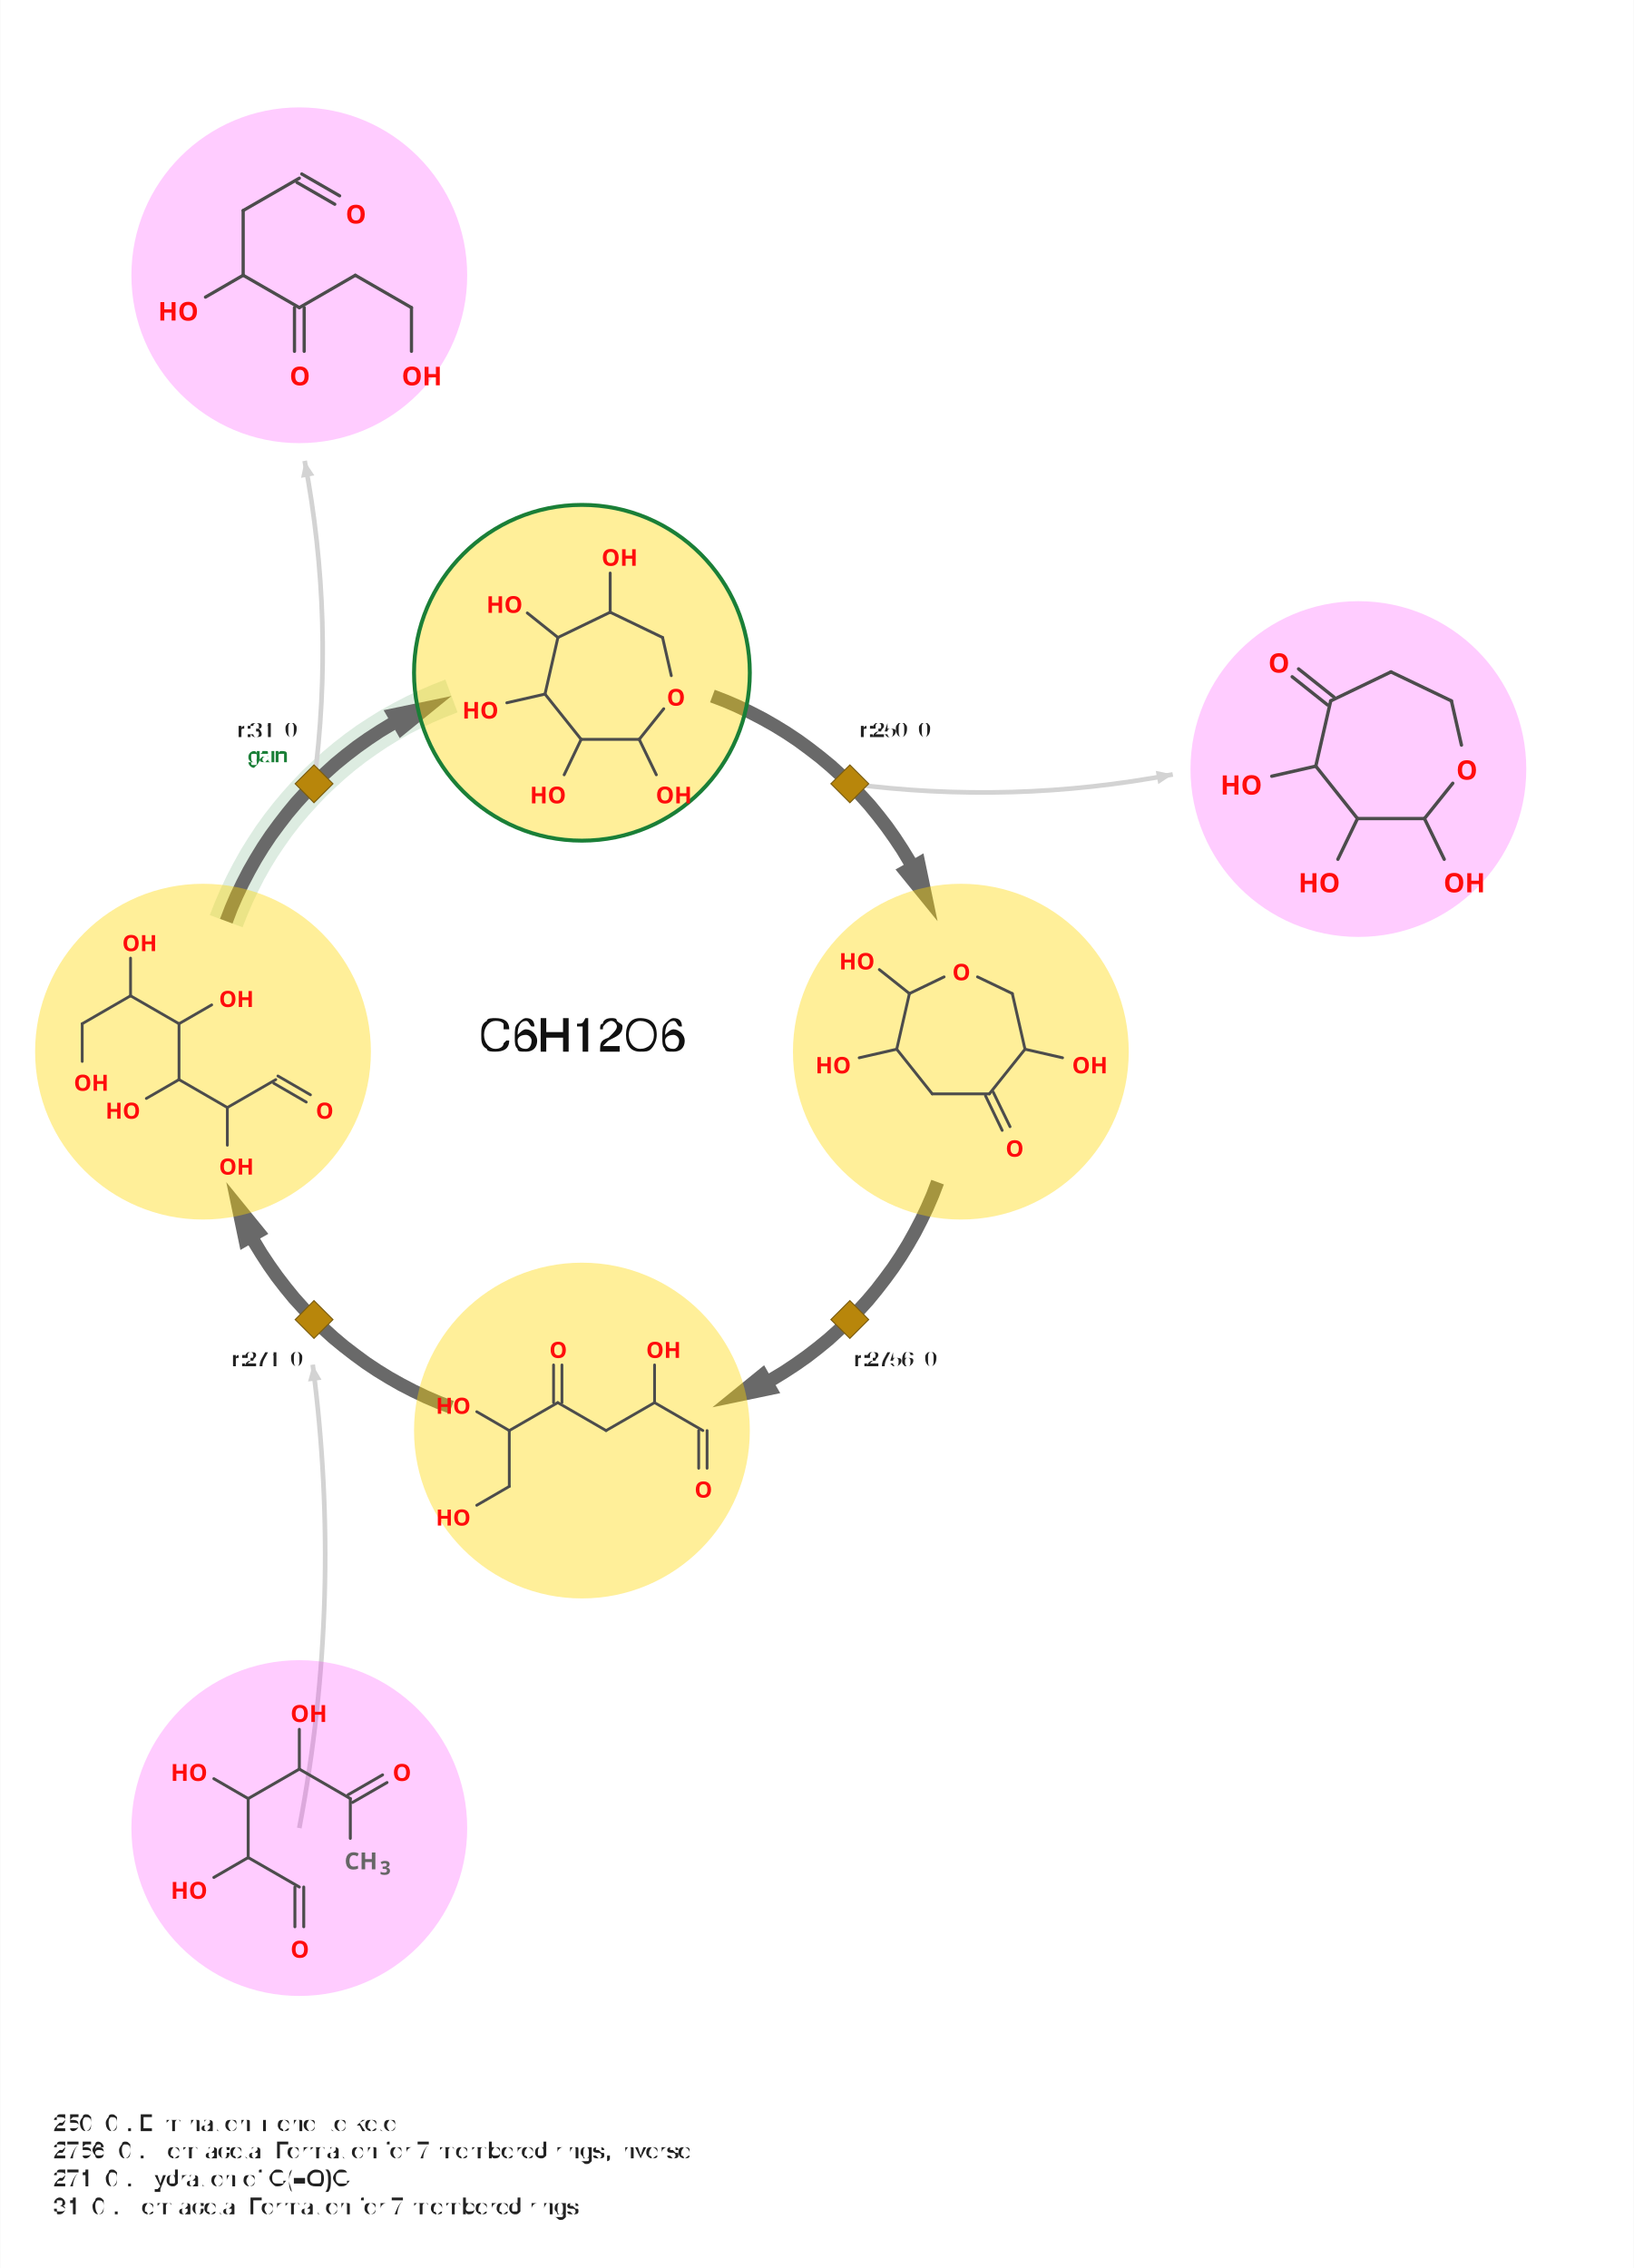
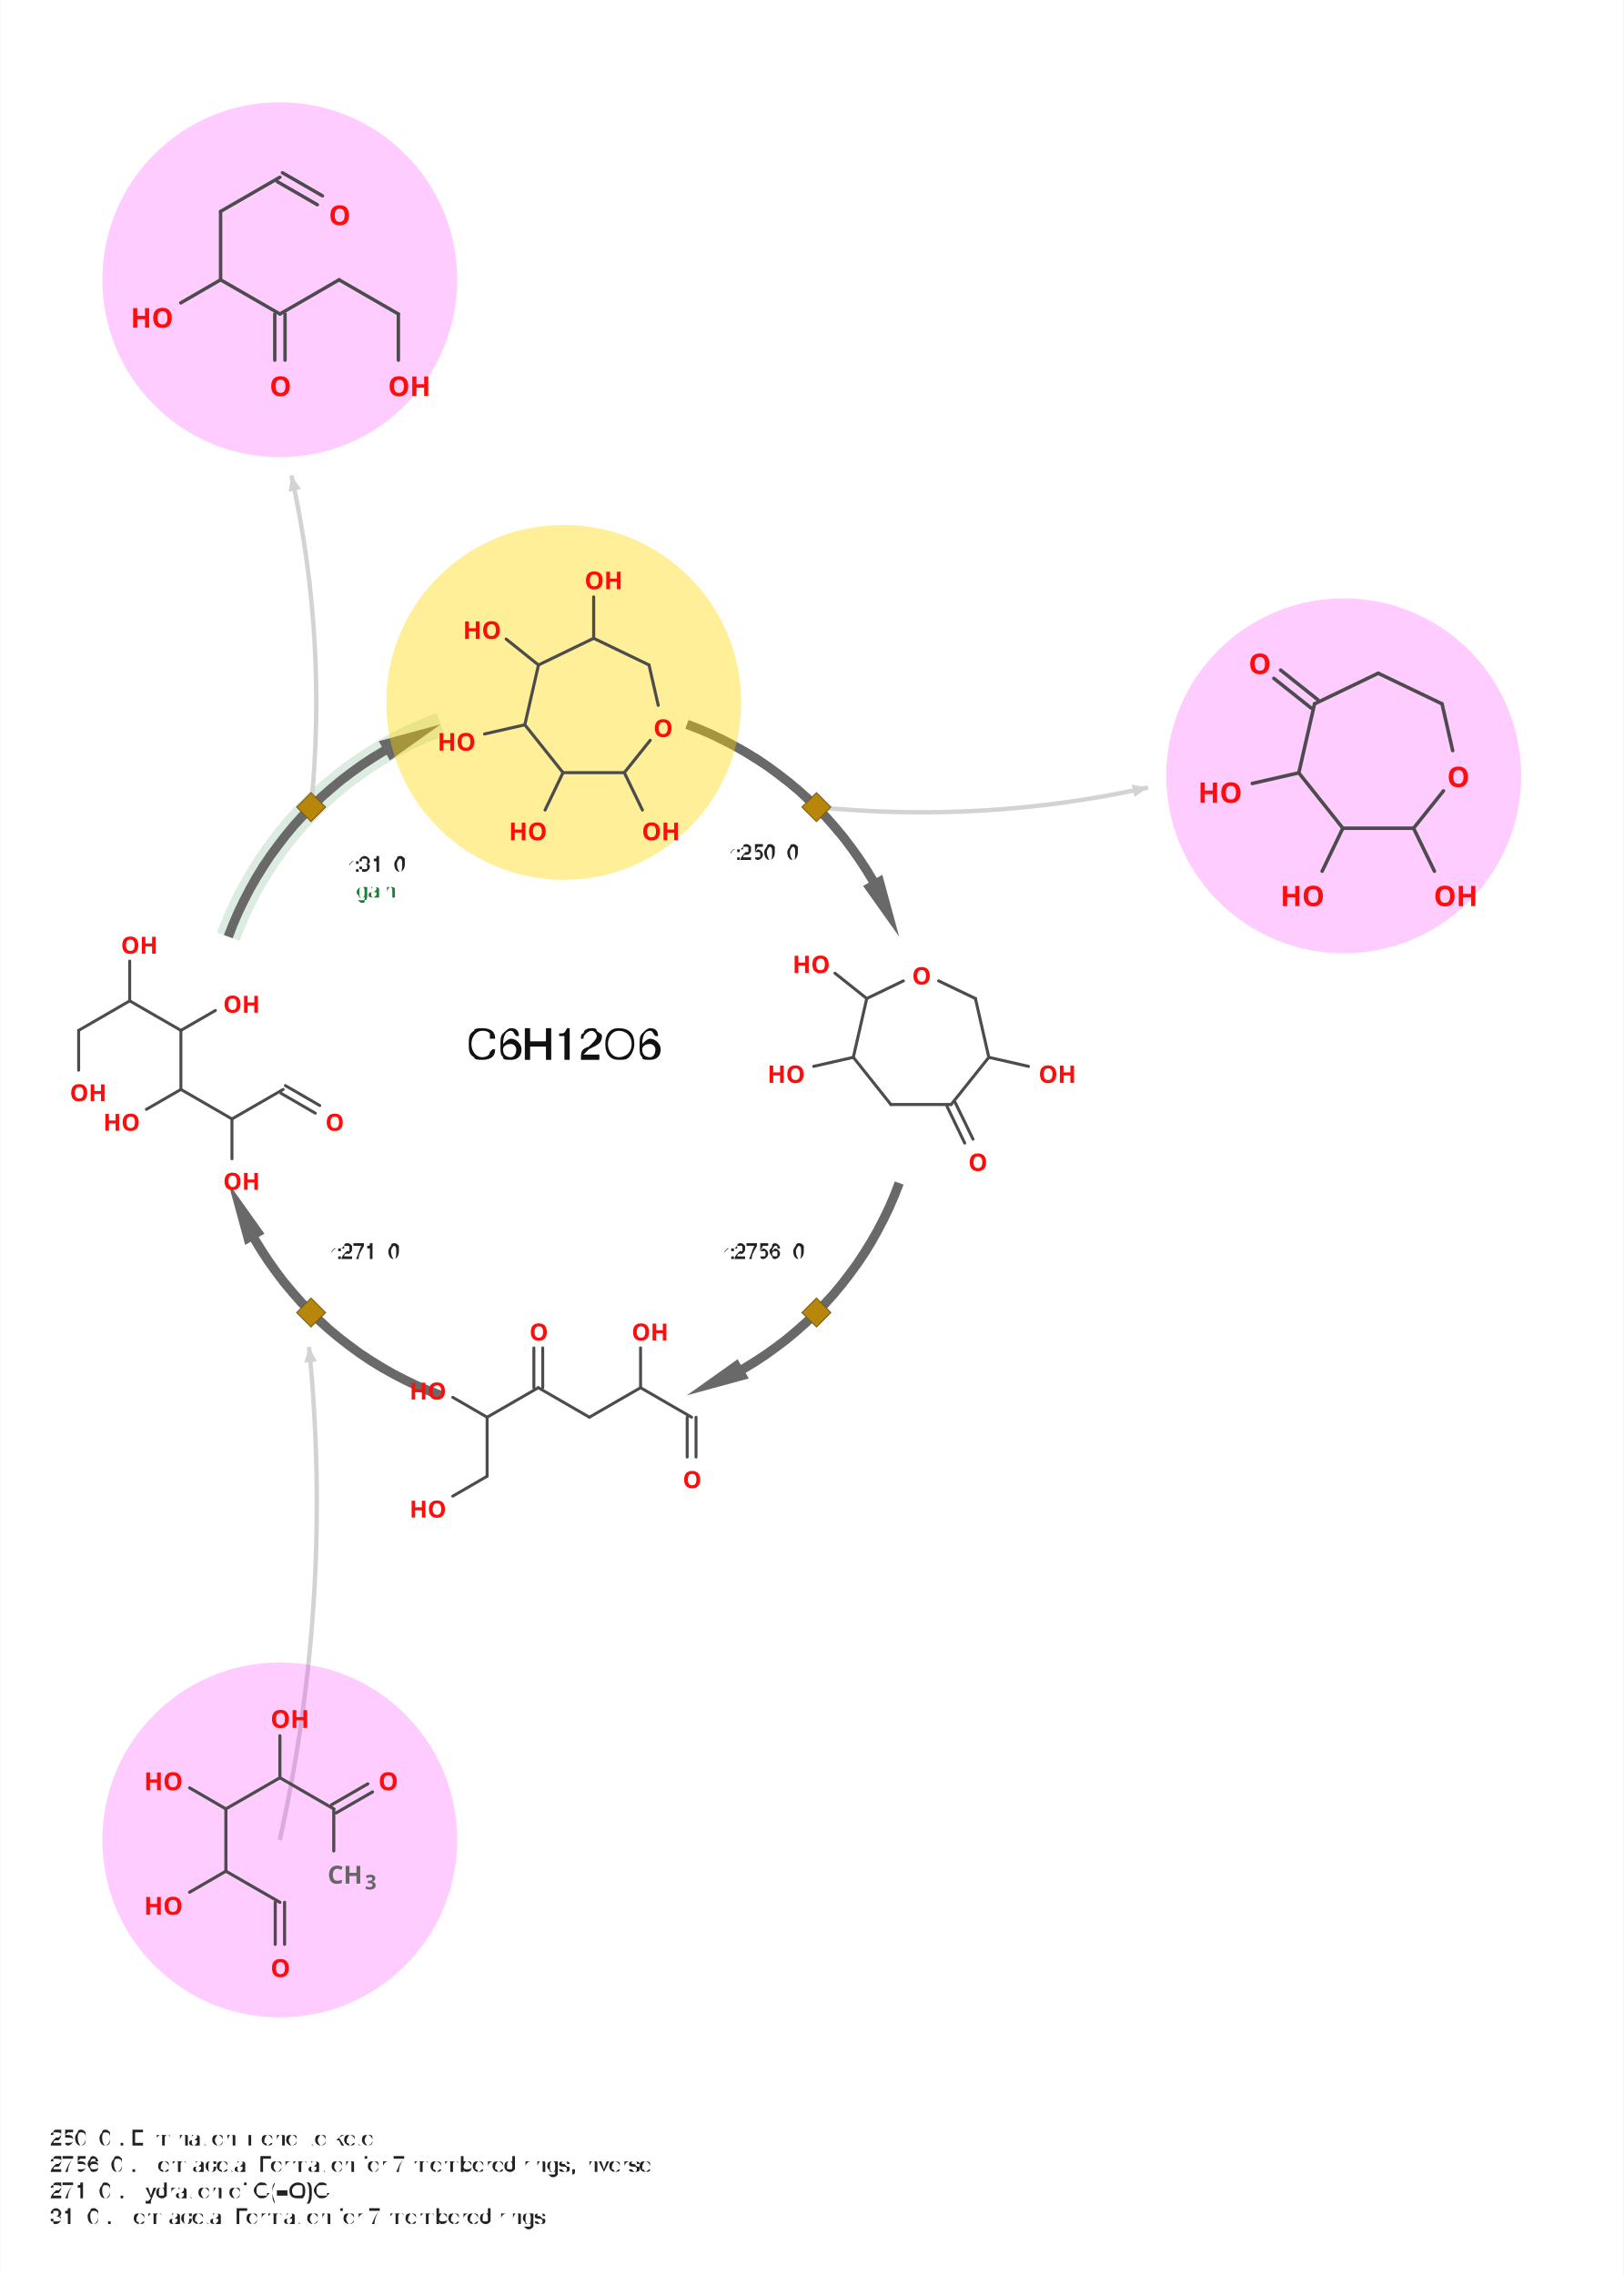
- <svg xmlns="http://www.w3.org/2000/svg" width="1100" height="1527" viewBox="0 0 1100.00 1527.45">
+ <svg xmlns="http://www.w3.org/2000/svg" width="1100" height="1541" viewBox="0 0 1100.00 1541.46">
  <rect width="100%" height="100%" fill="white" />
-   <g transform="scale(120.5366) translate(3.2498,5.876)">
-     <path d="M0.742,-2.022 L0.815,-1.994 L0.887,-1.963 L0.958,-1.929 L1.028,-1.893 L1.096,-1.854 L1.163,-1.813 L1.229,-1.769 L1.292,-1.723 L1.354,-1.675 L1.415,-1.625 L1.473,-1.572 L1.529,-1.517 L1.583,-1.46 L1.636,-1.402 L1.686,-1.341 L1.734,-1.279 L1.779,-1.215 L1.822,-1.149 L1.863,-1.082 L1.908,-1.108 L1.987,-0.729 L1.752,-1.018 L1.798,-1.044 L1.759,-1.109 L1.717,-1.172 L1.673,-1.234 L1.627,-1.294 L1.579,-1.353 L1.528,-1.41 L1.476,-1.464 L1.421,-1.517 L1.365,-1.568 L1.307,-1.617 L1.247,-1.663 L1.186,-1.708 L1.123,-1.75 L1.058,-1.79 L0.992,-1.827 L0.925,-1.862 L0.856,-1.895 L0.787,-1.925 L0.716,-1.952 Z" fill="#696969" opacity="1.0" stroke="none" stroke-width="0" />
-     <path d="M2.022,0.742 L1.994,0.815 L1.963,0.887 L1.929,0.958 L1.893,1.028 L1.854,1.096 L1.813,1.163 L1.769,1.229 L1.723,1.292 L1.675,1.354 L1.625,1.415 L1.572,1.473 L1.517,1.529 L1.46,1.583 L1.402,1.636 L1.341,1.686 L1.279,1.734 L1.215,1.779 L1.149,1.822 L1.082,1.863 L1.108,1.908 L0.729,1.987 L1.018,1.752 L1.044,1.798 L1.109,1.759 L1.172,1.717 L1.234,1.673 L1.294,1.627 L1.353,1.579 L1.41,1.528 L1.464,1.476 L1.517,1.421 L1.568,1.365 L1.617,1.307 L1.663,1.247 L1.708,1.186 L1.75,1.123 L1.79,1.058 L1.827,0.992 L1.862,0.925 L1.895,0.856 L1.925,0.787 L1.952,0.716 Z" fill="#696969" opacity="1.0" stroke="none" stroke-width="0" />
-     <path d="M-0.742,2.022 L-0.815,1.994 L-0.887,1.963 L-0.958,1.929 L-1.028,1.893 L-1.096,1.854 L-1.163,1.813 L-1.229,1.769 L-1.292,1.723 L-1.354,1.675 L-1.415,1.625 L-1.473,1.572 L-1.529,1.517 L-1.583,1.46 L-1.636,1.402 L-1.686,1.341 L-1.734,1.279 L-1.779,1.215 L-1.822,1.149 L-1.863,1.082 L-1.908,1.108 L-1.987,0.729 L-1.752,1.018 L-1.798,1.044 L-1.759,1.109 L-1.717,1.172 L-1.673,1.234 L-1.627,1.294 L-1.579,1.353 L-1.528,1.41 L-1.476,1.464 L-1.421,1.517 L-1.365,1.568 L-1.307,1.617 L-1.247,1.663 L-1.186,1.708 L-1.123,1.75 L-1.058,1.79 L-0.992,1.827 L-0.925,1.862 L-0.856,1.895 L-0.787,1.925 L-0.716,1.952 Z" fill="#696969" opacity="1.0" stroke="none" stroke-width="0" />
-     <path d="M-2.079,-0.763 L-2.05,-0.837 L-2.018,-0.911 L-1.984,-0.983 L-1.947,-1.054 L-1.908,-1.124 L-1.866,-1.192 L-1.822,-1.259 L-1.775,-1.324 L-1.726,-1.387 L-1.675,-1.448 L-1.621,-1.508 L-1.566,-1.566 L-1.508,-1.621 L-1.448,-1.675 L-1.387,-1.726 L-1.324,-1.775 L-1.259,-1.822 L-1.192,-1.866 L-1.124,-1.908 L-1.054,-1.947 L-0.983,-1.984 L-0.911,-2.018 L-0.837,-2.05 L-0.763,-2.079 L-0.695,-1.896 L-0.763,-1.869 L-0.831,-1.84 L-0.896,-1.809 L-0.961,-1.776 L-1.025,-1.74 L-1.087,-1.702 L-1.148,-1.661 L-1.207,-1.619 L-1.265,-1.574 L-1.321,-1.527 L-1.375,-1.478 L-1.428,-1.428 L-1.478,-1.375 L-1.527,-1.321 L-1.574,-1.265 L-1.619,-1.207 L-1.661,-1.148 L-1.702,-1.087 L-1.74,-1.025 L-1.776,-0.961 L-1.809,-0.896 L-1.84,-0.831 L-1.869,-0.763 L-1.896,-0.695 Z" fill="#1a7f37" opacity="0.15" />
-     <path d="M-2.022,-0.742 L-1.994,-0.815 L-1.963,-0.887 L-1.929,-0.958 L-1.893,-1.028 L-1.854,-1.096 L-1.813,-1.163 L-1.769,-1.229 L-1.723,-1.292 L-1.675,-1.354 L-1.625,-1.415 L-1.572,-1.473 L-1.517,-1.529 L-1.46,-1.583 L-1.402,-1.636 L-1.341,-1.686 L-1.279,-1.734 L-1.215,-1.779 L-1.149,-1.822 L-1.082,-1.863 L-1.108,-1.908 L-0.729,-1.987 L-1.018,-1.752 L-1.044,-1.798 L-1.109,-1.759 L-1.172,-1.717 L-1.234,-1.673 L-1.294,-1.627 L-1.353,-1.579 L-1.41,-1.528 L-1.464,-1.476 L-1.517,-1.421 L-1.568,-1.365 L-1.617,-1.307 L-1.663,-1.247 L-1.708,-1.186 L-1.75,-1.123 L-1.79,-1.058 L-1.827,-0.992 L-1.862,-0.925 L-1.895,-0.856 L-1.925,-0.787 L-1.952,-0.716 Z" fill="#696969" opacity="1.0" stroke="none" stroke-width="0" />
-     <path d="M1.497,-1.497 Q2.403,-1.378 3.301,-1.549" fill="none" stroke="#d3d3d3" stroke-width="0.026" />
-     <path d="M3.301,-1.549 L3.22,-1.495 L3.206,-1.569 Z" fill="#d3d3d3" />
-     <circle cx="4.338" cy="-1.579" r="0.938" fill="#ff00ff" fill-opacity="0.2" stroke="none" />
-     <svg x="3.35" y="-2.567" width="1.976" height="1.976" viewBox="0 0 100 100" preserveAspectRatio="xMidYMid meet">
+   <g transform="scale(114.4116) translate(3.3379,6.2765)">
+     <path d="M0.739,-2.013 L0.811,-1.985 L0.883,-1.954 L0.954,-1.92 L1.023,-1.884 L1.091,-1.846 L1.158,-1.805 L1.223,-1.761 L1.286,-1.715 L1.348,-1.667 L1.408,-1.617 L1.466,-1.565 L1.522,-1.51 L1.576,-1.454 L1.628,-1.395 L1.678,-1.335 L1.725,-1.273 L1.771,-1.209 L1.814,-1.144 L1.854,-1.077 L1.887,-1.096 L1.987,-0.729 L1.773,-1.03 L1.807,-1.049 L1.767,-1.114 L1.725,-1.178 L1.681,-1.24 L1.635,-1.301 L1.586,-1.359 L1.536,-1.416 L1.483,-1.471 L1.428,-1.524 L1.372,-1.576 L1.313,-1.625 L1.253,-1.671 L1.192,-1.716 L1.128,-1.758 L1.063,-1.798 L0.997,-1.836 L0.929,-1.871 L0.861,-1.904 L0.791,-1.934 L0.72,-1.961 Z" fill="#696969" opacity="1.0" stroke="none" stroke-width="0" />
+     <path d="M2.013,0.739 L1.985,0.811 L1.954,0.883 L1.92,0.954 L1.884,1.023 L1.846,1.091 L1.805,1.158 L1.761,1.223 L1.715,1.286 L1.667,1.348 L1.617,1.408 L1.565,1.466 L1.51,1.522 L1.454,1.576 L1.395,1.628 L1.335,1.678 L1.273,1.725 L1.209,1.771 L1.144,1.814 L1.077,1.854 L1.096,1.887 L0.729,1.987 L1.03,1.773 L1.049,1.807 L1.114,1.767 L1.178,1.725 L1.24,1.681 L1.301,1.635 L1.359,1.586 L1.416,1.536 L1.471,1.483 L1.524,1.428 L1.576,1.372 L1.625,1.313 L1.671,1.253 L1.716,1.192 L1.758,1.128 L1.798,1.063 L1.836,0.997 L1.871,0.929 L1.904,0.861 L1.934,0.791 L1.961,0.72 Z" fill="#696969" opacity="1.0" stroke="none" stroke-width="0" />
+     <path d="M-0.739,2.013 L-0.811,1.985 L-0.883,1.954 L-0.954,1.92 L-1.023,1.884 L-1.091,1.846 L-1.158,1.805 L-1.223,1.761 L-1.286,1.715 L-1.348,1.667 L-1.408,1.617 L-1.466,1.565 L-1.522,1.51 L-1.576,1.454 L-1.628,1.395 L-1.678,1.335 L-1.725,1.273 L-1.771,1.209 L-1.814,1.144 L-1.854,1.077 L-1.887,1.096 L-1.987,0.729 L-1.773,1.03 L-1.807,1.049 L-1.767,1.114 L-1.725,1.178 L-1.681,1.24 L-1.635,1.301 L-1.586,1.359 L-1.536,1.416 L-1.483,1.471 L-1.428,1.524 L-1.372,1.576 L-1.313,1.625 L-1.253,1.671 L-1.192,1.716 L-1.128,1.758 L-1.063,1.798 L-0.997,1.836 L-0.929,1.871 L-0.861,1.904 L-0.791,1.934 L-0.72,1.961 Z" fill="#696969" opacity="1.0" stroke="none" stroke-width="0" />
+     <path d="M-2.054,-0.754 L-2.026,-0.827 L-1.994,-0.9 L-1.961,-0.972 L-1.924,-1.042 L-1.885,-1.111 L-1.844,-1.178 L-1.8,-1.244 L-1.754,-1.308 L-1.706,-1.371 L-1.655,-1.431 L-1.602,-1.49 L-1.547,-1.547 L-1.49,-1.602 L-1.431,-1.655 L-1.371,-1.706 L-1.308,-1.754 L-1.244,-1.8 L-1.178,-1.844 L-1.111,-1.885 L-1.042,-1.924 L-0.972,-1.961 L-0.9,-1.994 L-0.827,-2.026 L-0.754,-2.054 L-0.704,-1.92 L-0.773,-1.893 L-0.841,-1.864 L-0.908,-1.833 L-0.974,-1.798 L-1.038,-1.762 L-1.101,-1.723 L-1.163,-1.683 L-1.223,-1.639 L-1.281,-1.594 L-1.338,-1.547 L-1.393,-1.497 L-1.446,-1.446 L-1.497,-1.393 L-1.547,-1.338 L-1.594,-1.281 L-1.639,-1.223 L-1.683,-1.163 L-1.723,-1.101 L-1.762,-1.038 L-1.798,-0.974 L-1.833,-0.908 L-1.864,-0.841 L-1.893,-0.773 L-1.92,-0.704 Z" fill="#1a7f37" opacity="0.15" />
+     <path d="M-2.013,-0.739 L-1.985,-0.811 L-1.954,-0.883 L-1.92,-0.954 L-1.884,-1.023 L-1.846,-1.091 L-1.805,-1.158 L-1.761,-1.223 L-1.715,-1.286 L-1.667,-1.348 L-1.617,-1.408 L-1.565,-1.466 L-1.51,-1.522 L-1.454,-1.576 L-1.395,-1.628 L-1.335,-1.678 L-1.273,-1.725 L-1.209,-1.771 L-1.144,-1.814 L-1.077,-1.854 L-1.096,-1.887 L-0.729,-1.987 L-1.03,-1.773 L-1.049,-1.807 L-1.114,-1.767 L-1.178,-1.725 L-1.24,-1.681 L-1.301,-1.635 L-1.359,-1.586 L-1.416,-1.536 L-1.471,-1.483 L-1.524,-1.428 L-1.576,-1.372 L-1.625,-1.313 L-1.671,-1.253 L-1.716,-1.192 L-1.758,-1.128 L-1.798,-1.063 L-1.836,-0.997 L-1.871,-0.929 L-1.904,-0.861 L-1.934,-0.791 L-1.961,-0.72 Z" fill="#696969" opacity="1.0" stroke="none" stroke-width="0" />
+     <path d="M1.497,-1.497 Q2.488,-1.398 3.461,-1.613" fill="none" stroke="#d3d3d3" stroke-width="0.026" />
+     <path d="M3.461,-1.613 L3.381,-1.557 L3.364,-1.63 Z" fill="#d3d3d3" />
+     <circle cx="4.62" cy="-1.682" r="1.051" fill="#ff00ff" fill-opacity="0.2" stroke="none" />
+     <svg x="3.514" y="-2.788" width="2.213" height="2.213" viewBox="0 0 100 100" preserveAspectRatio="xMidYMid meet">
      <g transform="translate(0,0)">
        <svg width="100" height="100" x="0" y="0" viewBox="0 0 208.876 211.249" font-family="sans-serif" stroke="rgb(76,76,76)" stroke-width="2" stroke-linecap="round">
          <line x1="68.7" y1="45.8" x2="89.8" y2="62.6" opacity="1.0" stroke="rgb(76,76,76)" stroke-width="2.0" />
          <line x1="64.9" y1="50.5" x2="86.0" y2="67.3" opacity="1.0" stroke="rgb(76,76,76)" stroke-width="2.0" />
          <line x1="143.9" y1="135.2" x2="155.7" y2="159.5" opacity="1.0" stroke="rgb(76,76,76)" stroke-width="2.0" />
          <line x1="103.9" y1="135.2" x2="92.2" y2="159.5" opacity="1.0" stroke="rgb(76,76,76)" stroke-width="2.0" />
          <line x1="79.0" y1="103.9" x2="52.7" y2="109.9" opacity="1.0" stroke="rgb(76,76,76)" stroke-width="2.0" />
          <line x1="160.0" y1="64.9" x2="166.0" y2="91.3" opacity="1.0" stroke="rgb(76,76,76)" stroke-width="2.0" />
          <line x1="160.8" y1="114.1" x2="143.9" y2="135.2" opacity="1.0" stroke="rgb(76,76,76)" stroke-width="2.0" />
          <line x1="143.9" y1="135.2" x2="103.9" y2="135.2" opacity="1.0" stroke="rgb(76,76,76)" stroke-width="2.0" />
          <line x1="103.9" y1="135.2" x2="79.0" y2="103.9" opacity="1.0" stroke="rgb(76,76,76)" stroke-width="2.0" />
          <line x1="79.0" y1="103.9" x2="87.9" y2="64.9" opacity="1.0" stroke="rgb(76,76,76)" stroke-width="2.0" />
          <line x1="87.9" y1="64.9" x2="123.9" y2="47.6" opacity="1.0" stroke="rgb(76,76,76)" stroke-width="2.0" />
          <line x1="123.9" y1="47.6" x2="160.0" y2="64.9" opacity="1.0" stroke="rgb(76,76,76)" stroke-width="2.0" />
          <text x="50.625" y="48" fill="rgb(255,12,12)" stroke-width="0" font-weight="bold" font-size="16">O</text>
          <text x="162.876" y="111.937" fill="rgb(255,12,12)" stroke-width="0" font-weight="bold" font-size="16">O</text>
          <text x="155.292" y="179.249" fill="rgb(255,12,12)" stroke-width="0" font-weight="bold" font-size="16">OH</text>
          <text x="68.581" y="179.249" fill="rgb(255,12,12)" stroke-width="0" font-weight="bold" font-size="16">HO</text>
          <text x="22" y="120.838" fill="rgb(255,12,12)" stroke-width="0" font-weight="bold" font-size="16">HO</text>
        </svg>
      </g>
      <text font-size="18" fill="gray" font-family="sans-serif" x="10" y="20" />
    </svg>
-     <path d="M-1.579,4.338 Q-1.334,3.049 -1.504,1.749" fill="none" stroke="#d3d3d3" stroke-width="0.026" />
-     <path d="M-1.504,1.749 L-1.455,1.833 L-1.53,1.843 Z" fill="#d3d3d3" />
-     <circle cx="-1.579" cy="4.338" r="0.938" fill="#ff00ff" fill-opacity="0.2" stroke="none" />
-     <svg x="-2.567" y="3.35" width="1.976" height="1.976" viewBox="0 0 100 100" preserveAspectRatio="xMidYMid meet">
+     <path d="M-1.682,4.62 Q-1.362,3.174 -1.509,1.7" fill="none" stroke="#d3d3d3" stroke-width="0.026" />
+     <path d="M-1.509,1.7 L-1.462,1.786 L-1.537,1.794 Z" fill="#d3d3d3" />
+     <circle cx="-1.682" cy="4.62" r="1.051" fill="#ff00ff" fill-opacity="0.2" stroke="none" />
+     <svg x="-2.788" y="3.514" width="2.213" height="2.213" viewBox="0 0 100 100" preserveAspectRatio="xMidYMid meet">
      <g transform="translate(0,0)">
        <svg width="100" height="100" x="0" y="0" viewBox="0 0 218.564 240" font-family="sans-serif" stroke="rgb(76,76,76)" stroke-width="2" stroke-linecap="round">
          <line x1="143.9" y1="127.0" x2="143.9" y2="100.0" opacity="1.0" stroke="rgb(76,76,76)" stroke-width="2.0" />
          <line x1="142.4" y1="97.4" x2="165.8" y2="83.9" opacity="1.0" stroke="rgb(76,76,76)" stroke-width="2.0" />
          <line x1="145.4" y1="102.6" x2="168.8" y2="89.1" opacity="1.0" stroke="rgb(76,76,76)" stroke-width="2.0" />
          <line x1="143.9" y1="100.0" x2="109.3" y2="80.0" opacity="1.0" stroke="rgb(76,76,76)" stroke-width="2.0" />
          <line x1="109.3" y1="80.0" x2="109.3" y2="53.0" opacity="1.0" stroke="rgb(76,76,76)" stroke-width="2.0" />
          <line x1="109.3" y1="80.0" x2="74.6" y2="100.0" opacity="1.0" stroke="rgb(76,76,76)" stroke-width="2.0" />
          <line x1="74.6" y1="100.0" x2="51.3" y2="86.5" opacity="1.0" stroke="rgb(76,76,76)" stroke-width="2.0" />
          <line x1="74.6" y1="100.0" x2="74.6" y2="140.0" opacity="1.0" stroke="rgb(76,76,76)" stroke-width="2.0" />
          <line x1="74.6" y1="140.0" x2="51.3" y2="153.5" opacity="1.0" stroke="rgb(76,76,76)" stroke-width="2.0" />
          <line x1="74.6" y1="140.0" x2="109.3" y2="160.0" opacity="1.0" stroke="rgb(76,76,76)" stroke-width="2.0" />
          <line x1="112.3" y1="160.0" x2="112.3" y2="187.0" opacity="1.0" stroke="rgb(76,76,76)" stroke-width="2.0" />
          <line x1="106.3" y1="160.0" x2="106.3" y2="187.0" opacity="1.0" stroke="rgb(76,76,76)" stroke-width="2.0" />
          <text x="139.923" y="148" fill="rgb(102,102,102)" stroke-width="0" font-weight="bold" font-size="16">CH</text>
          <text x="163.923" y="151.68" fill="rgb(102,102,102)" stroke-width="0" font-weight="bold" font-size="13">3</text>
          <text x="172.564" y="88" fill="rgb(255,12,12)" stroke-width="0" font-weight="bold" font-size="16">O</text>
          <text x="103.282" y="48" fill="rgb(255,12,12)" stroke-width="0" font-weight="bold" font-size="16">OH</text>
          <text x="22" y="88" fill="rgb(255,12,12)" stroke-width="0" font-weight="bold" font-size="16">HO</text>
          <text x="22" y="168" fill="rgb(255,12,12)" stroke-width="0" font-weight="bold" font-size="16">HO</text>
          <text x="103.282" y="208" fill="rgb(255,12,12)" stroke-width="0" font-weight="bold" font-size="16">O</text>
        </svg>
      </g>
      <text font-size="18" fill="gray" font-family="sans-serif" x="10" y="20" />
    </svg>
-     <path d="M-1.497,-1.497 Q-1.378,-2.403 -1.549,-3.301" fill="none" stroke="#d3d3d3" stroke-width="0.026" />
-     <path d="M-1.549,-3.301 L-1.495,-3.22 L-1.569,-3.206 Z" fill="#d3d3d3" />
-     <circle cx="-1.579" cy="-4.338" r="0.938" fill="#ff00ff" fill-opacity="0.2" stroke="none" />
-     <svg x="-2.567" y="-5.326" width="1.976" height="1.976" viewBox="0 0 100 100" preserveAspectRatio="xMidYMid meet">
+     <path d="M-1.497,-1.497 Q-1.398,-2.488 -1.613,-3.461" fill="none" stroke="#d3d3d3" stroke-width="0.026" />
+     <path d="M-1.613,-3.461 L-1.557,-3.381 L-1.63,-3.364 Z" fill="#d3d3d3" />
+     <circle cx="-1.682" cy="-4.62" r="1.051" fill="#ff00ff" fill-opacity="0.2" stroke="none" />
+     <svg x="-2.788" y="-5.726" width="2.213" height="2.213" viewBox="0 0 100 100" preserveAspectRatio="xMidYMid meet">
      <g transform="translate(0,0)">
        <svg width="100" height="100" x="0" y="0" viewBox="0 0 218.564 200" font-family="sans-serif" stroke="rgb(76,76,76)" stroke-width="2" stroke-linecap="round">
          <line x1="131.2" y1="56.1" x2="107.8" y2="42.6" opacity="1.0" stroke="rgb(76,76,76)" stroke-width="2.0" />
          <line x1="134.2" y1="50.9" x2="110.8" y2="37.4" opacity="1.0" stroke="rgb(76,76,76)" stroke-width="2.0" />
          <line x1="109.3" y1="40.0" x2="74.6" y2="60.0" opacity="1.0" stroke="rgb(76,76,76)" stroke-width="2.0" />
          <line x1="74.6" y1="60.0" x2="74.6" y2="100.0" opacity="1.0" stroke="rgb(76,76,76)" stroke-width="2.0" />
          <line x1="74.6" y1="100.0" x2="51.3" y2="113.5" opacity="1.0" stroke="rgb(76,76,76)" stroke-width="2.0" />
          <line x1="74.6" y1="100.0" x2="109.3" y2="120.0" opacity="1.0" stroke="rgb(76,76,76)" stroke-width="2.0" />
          <line x1="112.3" y1="120.0" x2="112.3" y2="147.0" opacity="1.0" stroke="rgb(76,76,76)" stroke-width="2.0" />
          <line x1="106.3" y1="120.0" x2="106.3" y2="147.0" opacity="1.0" stroke="rgb(76,76,76)" stroke-width="2.0" />
          <line x1="109.3" y1="120.0" x2="143.9" y2="100.0" opacity="1.0" stroke="rgb(76,76,76)" stroke-width="2.0" />
          <line x1="143.9" y1="100.0" x2="178.6" y2="120.0" opacity="1.0" stroke="rgb(76,76,76)" stroke-width="2.0" />
          <line x1="178.6" y1="120.0" x2="178.6" y2="147.0" opacity="1.0" stroke="rgb(76,76,76)" stroke-width="2.0" />
          <text x="137.923" y="68" fill="rgb(255,12,12)" stroke-width="0" font-weight="bold" font-size="16">O</text>
          <text x="22" y="128" fill="rgb(255,12,12)" stroke-width="0" font-weight="bold" font-size="16">HO</text>
          <text x="103.282" y="168" fill="rgb(255,12,12)" stroke-width="0" font-weight="bold" font-size="16">O</text>
          <text x="172.564" y="168" fill="rgb(255,12,12)" stroke-width="0" font-weight="bold" font-size="16">OH</text>
        </svg>
      </g>
      <text font-size="18" fill="gray" font-family="sans-serif" x="10" y="20" />
    </svg>
-     <circle cx="0" cy="-2.117" r="0.938" fill="#ffd700" fill-opacity="0.4" stroke="#1a7f37" stroke-width="0.022" />
-     <svg x="-0.988" y="-3.104" width="1.976" height="1.976" viewBox="0 0 100 100" preserveAspectRatio="xMidYMid meet">
+     <circle cx="0" cy="-2.117" r="1.051" fill="#ffd700" fill-opacity="0.4" stroke="none" />
+     <svg x="-1.106" y="-3.223" width="2.213" height="2.213" viewBox="0 0 100 100" preserveAspectRatio="xMidYMid meet">
      <g transform="translate(0,0)">
        <svg width="100" height="100" x="0" y="0" viewBox="0 0 208.876 243.664" font-family="sans-serif" stroke="rgb(76,76,76)" stroke-width="2" stroke-linecap="round">
          <line x1="123.9" y1="53.0" x2="123.9" y2="80.0" opacity="1.0" stroke="rgb(76,76,76)" stroke-width="2.0" />
          <line x1="143.9" y1="167.6" x2="155.7" y2="192.0" opacity="1.0" stroke="rgb(76,76,76)" stroke-width="2.0" />
          <line x1="103.9" y1="167.6" x2="92.2" y2="192.0" opacity="1.0" stroke="rgb(76,76,76)" stroke-width="2.0" />
          <line x1="79.0" y1="136.4" x2="52.7" y2="142.4" opacity="1.0" stroke="rgb(76,76,76)" stroke-width="2.0" />
          <line x1="87.9" y1="97.4" x2="66.8" y2="80.5" opacity="1.0" stroke="rgb(76,76,76)" stroke-width="2.0" />
          <line x1="160.8" y1="146.5" x2="143.9" y2="167.6" opacity="1.0" stroke="rgb(76,76,76)" stroke-width="2.0" />
          <line x1="143.9" y1="167.6" x2="103.9" y2="167.6" opacity="1.0" stroke="rgb(76,76,76)" stroke-width="2.0" />
          <line x1="103.9" y1="167.6" x2="79.0" y2="136.4" opacity="1.0" stroke="rgb(76,76,76)" stroke-width="2.0" />
          <line x1="79.0" y1="136.4" x2="87.9" y2="97.4" opacity="1.0" stroke="rgb(76,76,76)" stroke-width="2.0" />
          <line x1="87.9" y1="97.4" x2="123.9" y2="80.0" opacity="1.0" stroke="rgb(76,76,76)" stroke-width="2.0" />
          <line x1="123.9" y1="80.0" x2="160.0" y2="97.4" opacity="1.0" stroke="rgb(76,76,76)" stroke-width="2.0" />
          <line x1="160.0" y1="97.4" x2="166.0" y2="123.7" opacity="1.0" stroke="rgb(76,76,76)" stroke-width="2.0" />
          <text x="117.937" y="48" fill="rgb(255,12,12)" stroke-width="0" font-weight="bold" font-size="16">OH</text>
          <text x="162.876" y="144.352" fill="rgb(255,12,12)" stroke-width="0" font-weight="bold" font-size="16">O</text>
          <text x="155.292" y="211.664" fill="rgb(255,12,12)" stroke-width="0" font-weight="bold" font-size="16">OH</text>
          <text x="68.581" y="211.664" fill="rgb(255,12,12)" stroke-width="0" font-weight="bold" font-size="16">HO</text>
          <text x="22" y="153.253" fill="rgb(255,12,12)" stroke-width="0" font-weight="bold" font-size="16">HO</text>
          <text x="38.625" y="80.416" fill="rgb(255,12,12)" stroke-width="0" font-weight="bold" font-size="16">HO</text>
        </svg>
      </g>
      <text font-size="18" fill="gray" font-family="sans-serif" x="10" y="20" />
    </svg>
-     <path d="M1.602,-1.497 L1.497,-1.602 L1.391,-1.497 L1.497,-1.391 Z" fill="#b8860b" stroke="#7a5c10" stroke-width="0.006" />
-     <text x="1.755" y="-1.755" font-family="Helvetica, Arial, sans-serif" font-size="0.115" text-anchor="middle" fill="#222" font-weight="normal">r:250_0</text>
-     <circle cx="2.117" cy="-0" r="0.938" fill="#ffd700" fill-opacity="0.4" stroke="none" />
-     <svg x="1.129" y="-0.988" width="1.976" height="1.976" viewBox="0 0 100 100" preserveAspectRatio="xMidYMid meet">
+     <path d="M1.582,-1.497 L1.497,-1.582 L1.411,-1.497 L1.497,-1.411 Z" fill="#b8860b" stroke="#7a5c10" stroke-width="0.006" />
+     <text x="1.182" y="-1.182" font-family="Helvetica, Arial, sans-serif" font-size="0.125" text-anchor="middle" fill="#222" font-weight="normal">r:250_0</text>
+     <svg x="1.01" y="-1.106" width="2.213" height="2.213" viewBox="0 0 100 100" preserveAspectRatio="xMidYMid meet">
      <g transform="translate(0,0)">
        <svg width="100" height="100" x="0" y="0" viewBox="0 0 247.873 211.249" font-family="sans-serif" stroke="rgb(76,76,76)" stroke-width="2" stroke-linecap="round">
          <line x1="152.9" y1="160.8" x2="141.2" y2="136.5" opacity="1.0" stroke="rgb(76,76,76)" stroke-width="2.0" />
          <line x1="158.4" y1="158.2" x2="146.6" y2="133.9" opacity="1.0" stroke="rgb(76,76,76)" stroke-width="2.0" />
          <line x1="79.0" y1="103.9" x2="52.7" y2="109.9" opacity="1.0" stroke="rgb(76,76,76)" stroke-width="2.0" />
          <line x1="87.9" y1="64.9" x2="66.8" y2="48.1" opacity="1.0" stroke="rgb(76,76,76)" stroke-width="2.0" />
          <line x1="168.9" y1="103.9" x2="195.2" y2="109.9" opacity="1.0" stroke="rgb(76,76,76)" stroke-width="2.0" />
          <line x1="79.0" y1="103.9" x2="87.9" y2="64.9" opacity="1.0" stroke="rgb(76,76,76)" stroke-width="2.0" />
          <line x1="87.9" y1="64.9" x2="112.2" y2="53.2" opacity="1.0" stroke="rgb(76,76,76)" stroke-width="2.0" />
          <line x1="135.6" y1="53.2" x2="160.0" y2="64.9" opacity="1.0" stroke="rgb(76,76,76)" stroke-width="2.0" />
          <line x1="160.0" y1="64.9" x2="168.9" y2="103.9" opacity="1.0" stroke="rgb(76,76,76)" stroke-width="2.0" />
          <line x1="168.9" y1="103.9" x2="143.9" y2="135.2" opacity="1.0" stroke="rgb(76,76,76)" stroke-width="2.0" />
          <line x1="143.9" y1="135.2" x2="103.9" y2="135.2" opacity="1.0" stroke="rgb(76,76,76)" stroke-width="2.0" />
          <line x1="103.9" y1="135.2" x2="79.0" y2="103.9" opacity="1.0" stroke="rgb(76,76,76)" stroke-width="2.0" />
          <text x="155.292" y="179.249" fill="rgb(255,12,12)" stroke-width="0" font-weight="bold" font-size="16">O</text>
          <text x="22" y="120.838" fill="rgb(255,12,12)" stroke-width="0" font-weight="bold" font-size="16">HO</text>
          <text x="38.625" y="48" fill="rgb(255,12,12)" stroke-width="0" font-weight="bold" font-size="16">HO</text>
          <text x="117.937" y="55.584" fill="rgb(255,12,12)" stroke-width="0" font-weight="bold" font-size="16">O</text>
          <text x="201.873" y="120.838" fill="rgb(255,12,12)" stroke-width="0" font-weight="bold" font-size="16">OH</text>
        </svg>
      </g>
      <text font-size="18" fill="gray" font-family="sans-serif" x="10" y="20" />
    </svg>
-     <path d="M1.497,1.602 L1.602,1.497 L1.497,1.391 L1.391,1.497 Z" fill="#b8860b" stroke="#7a5c10" stroke-width="0.006" />
-     <text x="1.755" y="1.755" font-family="Helvetica, Arial, sans-serif" font-size="0.115" text-anchor="middle" fill="#222" font-weight="normal">r:2756_0</text>
-     <circle cx="0" cy="2.117" r="0.938" fill="#ffd700" fill-opacity="0.4" stroke="none" />
-     <svg x="-0.988" y="1.129" width="1.976" height="1.976" viewBox="0 0 100 100" preserveAspectRatio="xMidYMid meet">
+     <path d="M1.497,1.582 L1.582,1.497 L1.497,1.411 L1.411,1.497 Z" fill="#b8860b" stroke="#7a5c10" stroke-width="0.006" />
+     <text x="1.182" y="1.182" font-family="Helvetica, Arial, sans-serif" font-size="0.125" text-anchor="middle" fill="#222" font-weight="normal">r:2756_0</text>
+     <svg x="-1.106" y="1.01" width="2.213" height="2.213" viewBox="0 0 100 100" preserveAspectRatio="xMidYMid meet">
      <g transform="translate(0,0)">
        <svg width="100" height="100" x="0" y="0" viewBox="0 0 253.205 200" font-family="sans-serif" stroke="rgb(76,76,76)" stroke-width="2" stroke-linecap="round">
          <line x1="210.2" y1="127.0" x2="210.2" y2="100.0" opacity="1.0" stroke="rgb(76,76,76)" stroke-width="2.0" />
          <line x1="216.2" y1="127.0" x2="216.2" y2="100.0" opacity="1.0" stroke="rgb(76,76,76)" stroke-width="2.0" />
          <line x1="213.2" y1="100.0" x2="178.6" y2="80.0" opacity="1.0" stroke="rgb(76,76,76)" stroke-width="2.0" />
          <line x1="178.6" y1="80.0" x2="178.6" y2="53.0" opacity="1.0" stroke="rgb(76,76,76)" stroke-width="2.0" />
          <line x1="178.6" y1="80.0" x2="143.9" y2="100.0" opacity="1.0" stroke="rgb(76,76,76)" stroke-width="2.0" />
          <line x1="143.9" y1="100.0" x2="109.3" y2="80.0" opacity="1.0" stroke="rgb(76,76,76)" stroke-width="2.0" />
          <line x1="106.3" y1="80.0" x2="106.3" y2="53.0" opacity="1.0" stroke="rgb(76,76,76)" stroke-width="2.0" />
          <line x1="112.3" y1="80.0" x2="112.3" y2="53.0" opacity="1.0" stroke="rgb(76,76,76)" stroke-width="2.0" />
          <line x1="109.3" y1="80.0" x2="74.6" y2="100.0" opacity="1.0" stroke="rgb(76,76,76)" stroke-width="2.0" />
          <line x1="74.6" y1="100.0" x2="51.3" y2="86.5" opacity="1.0" stroke="rgb(76,76,76)" stroke-width="2.0" />
          <line x1="74.6" y1="100.0" x2="74.6" y2="140.0" opacity="1.0" stroke="rgb(76,76,76)" stroke-width="2.0" />
          <line x1="74.6" y1="140.0" x2="51.3" y2="153.5" opacity="1.0" stroke="rgb(76,76,76)" stroke-width="2.0" />
          <text x="207.205" y="148" fill="rgb(255,12,12)" stroke-width="0" font-weight="bold" font-size="16">O</text>
          <text x="172.564" y="48" fill="rgb(255,12,12)" stroke-width="0" font-weight="bold" font-size="16">OH</text>
          <text x="103.282" y="48" fill="rgb(255,12,12)" stroke-width="0" font-weight="bold" font-size="16">O</text>
          <text x="22" y="88" fill="rgb(255,12,12)" stroke-width="0" font-weight="bold" font-size="16">HO</text>
          <text x="22" y="168" fill="rgb(255,12,12)" stroke-width="0" font-weight="bold" font-size="16">HO</text>
        </svg>
      </g>
      <text font-size="18" fill="gray" font-family="sans-serif" x="10" y="20" />
    </svg>
-     <path d="M-1.602,1.497 L-1.497,1.602 L-1.391,1.497 L-1.497,1.391 Z" fill="#b8860b" stroke="#7a5c10" stroke-width="0.006" />
-     <text x="-1.755" y="1.755" font-family="Helvetica, Arial, sans-serif" font-size="0.115" text-anchor="middle" fill="#222" font-weight="normal">r:271_0</text>
-     <circle cx="-2.117" cy="0" r="0.938" fill="#ffd700" fill-opacity="0.4" stroke="none" />
-     <svg x="-3.104" y="-0.988" width="1.976" height="1.976" viewBox="0 0 100 100" preserveAspectRatio="xMidYMid meet">
+     <path d="M-1.582,1.497 L-1.497,1.582 L-1.411,1.497 L-1.497,1.411 Z" fill="#b8860b" stroke="#7a5c10" stroke-width="0.006" />
+     <text x="-1.182" y="1.182" font-family="Helvetica, Arial, sans-serif" font-size="0.125" text-anchor="middle" fill="#222" font-weight="normal">r:271_0</text>
+     <svg x="-3.223" y="-1.106" width="2.213" height="2.213" viewBox="0 0 100 100" preserveAspectRatio="xMidYMid meet">
      <g transform="translate(0,0)">
        <svg width="100" height="100" x="0" y="0" viewBox="0 0 253.205 240" font-family="sans-serif" stroke="rgb(76,76,76)" stroke-width="2" stroke-linecap="round">
          <line x1="200.4" y1="156.1" x2="177.1" y2="142.6" opacity="1.0" stroke="rgb(76,76,76)" stroke-width="2.0" />
          <line x1="203.4" y1="150.9" x2="180.1" y2="137.4" opacity="1.0" stroke="rgb(76,76,76)" stroke-width="2.0" />
          <line x1="178.6" y1="140.0" x2="143.9" y2="160.0" opacity="1.0" stroke="rgb(76,76,76)" stroke-width="2.0" />
          <line x1="143.9" y1="160.0" x2="143.9" y2="187.0" opacity="1.0" stroke="rgb(76,76,76)" stroke-width="2.0" />
          <line x1="143.9" y1="160.0" x2="109.3" y2="140.0" opacity="1.0" stroke="rgb(76,76,76)" stroke-width="2.0" />
          <line x1="109.3" y1="140.0" x2="85.9" y2="153.5" opacity="1.0" stroke="rgb(76,76,76)" stroke-width="2.0" />
          <line x1="109.3" y1="140.0" x2="109.3" y2="100.0" opacity="1.0" stroke="rgb(76,76,76)" stroke-width="2.0" />
          <line x1="109.3" y1="100.0" x2="132.7" y2="86.5" opacity="1.0" stroke="rgb(76,76,76)" stroke-width="2.0" />
          <line x1="109.3" y1="100.0" x2="74.6" y2="80.0" opacity="1.0" stroke="rgb(76,76,76)" stroke-width="2.0" />
          <line x1="74.6" y1="80.0" x2="74.6" y2="53.0" opacity="1.0" stroke="rgb(76,76,76)" stroke-width="2.0" />
          <line x1="74.6" y1="80.0" x2="40.0" y2="100.0" opacity="1.0" stroke="rgb(76,76,76)" stroke-width="2.0" />
          <line x1="40.0" y1="100.0" x2="40.0" y2="127.0" opacity="1.0" stroke="rgb(76,76,76)" stroke-width="2.0" />
          <text x="207.205" y="168" fill="rgb(255,12,12)" stroke-width="0" font-weight="bold" font-size="16">O</text>
          <text x="137.923" y="208" fill="rgb(255,12,12)" stroke-width="0" font-weight="bold" font-size="16">OH</text>
          <text x="56.641" y="168" fill="rgb(255,12,12)" stroke-width="0" font-weight="bold" font-size="16">HO</text>
          <text x="137.923" y="88" fill="rgb(255,12,12)" stroke-width="0" font-weight="bold" font-size="16">OH</text>
          <text x="68.641" y="48" fill="rgb(255,12,12)" stroke-width="0" font-weight="bold" font-size="16">OH</text>
          <text x="34" y="148" fill="rgb(255,12,12)" stroke-width="0" font-weight="bold" font-size="16">OH</text>
        </svg>
      </g>
      <text font-size="18" fill="gray" font-family="sans-serif" x="10" y="20" />
    </svg>
-     <path d="M-1.497,-1.602 L-1.602,-1.497 L-1.497,-1.391 L-1.391,-1.497 Z" fill="#b8860b" stroke="#7a5c10" stroke-width="0.006" />
-     <text x="-1.755" y="-1.755" font-family="Helvetica, Arial, sans-serif" font-size="0.115" text-anchor="middle" fill="#222" font-weight="normal">r:31_0</text>
-     <text x="-1.755" y="-1.617" font-family="Helvetica, Arial, sans-serif" font-size="0.115" text-anchor="middle" fill="#1a7f37" font-weight="normal">gain</text>
+     <path d="M-1.497,-1.582 L-1.582,-1.497 L-1.497,-1.411 L-1.411,-1.497 Z" fill="#b8860b" stroke="#7a5c10" stroke-width="0.006" />
+     <text x="-1.111" y="-1.111" font-family="Helvetica, Arial, sans-serif" font-size="0.125" text-anchor="middle" fill="#222" font-weight="normal">r:31_0</text>
+     <text x="-1.111" y="-0.961" font-family="Helvetica, Arial, sans-serif" font-size="0.125" text-anchor="middle" fill="#1a7f37" font-weight="normal">gain</text>
    <text x="0" y="-0" font-family="Helvetica, Arial, sans-serif" font-size="0.26" text-anchor="middle" fill="#111" font-weight="normal">C6H12O6</text>
-     <text x="-2.95" y="6.031" font-family="Helvetica, Arial, sans-serif" font-size="0.13" text-anchor="start" fill="#222" font-weight="normal">250_0  :  Elimination + enol to keto</text>
-     <text x="-2.95" y="6.186" font-family="Helvetica, Arial, sans-serif" font-size="0.13" text-anchor="start" fill="#222" font-weight="normal">2756_0  :  Hemiacetal Formation for 7 membered rings, inverse</text>
-     <text x="-2.95" y="6.341" font-family="Helvetica, Arial, sans-serif" font-size="0.13" text-anchor="start" fill="#222" font-weight="normal">271_0  :  Hydration of C(=O)C</text>
-     <text x="-2.95" y="6.496" font-family="Helvetica, Arial, sans-serif" font-size="0.13" text-anchor="start" fill="#222" font-weight="normal">31_0  :  Hemiacetal Formation for 7 membered rings</text>
+     <text x="-3.038" y="6.431" font-family="Helvetica, Arial, sans-serif" font-size="0.13" text-anchor="start" fill="#222" font-weight="normal">250_0  :  Elimination + enol to keto</text>
+     <text x="-3.038" y="6.587" font-family="Helvetica, Arial, sans-serif" font-size="0.13" text-anchor="start" fill="#222" font-weight="normal">2756_0  :  Hemiacetal Formation for 7 membered rings, inverse</text>
+     <text x="-3.038" y="6.742" font-family="Helvetica, Arial, sans-serif" font-size="0.13" text-anchor="start" fill="#222" font-weight="normal">271_0  :  Hydration of C(=O)C</text>
+     <text x="-3.038" y="6.896" font-family="Helvetica, Arial, sans-serif" font-size="0.13" text-anchor="start" fill="#222" font-weight="normal">31_0  :  Hemiacetal Formation for 7 membered rings</text>
  </g>
</svg>
